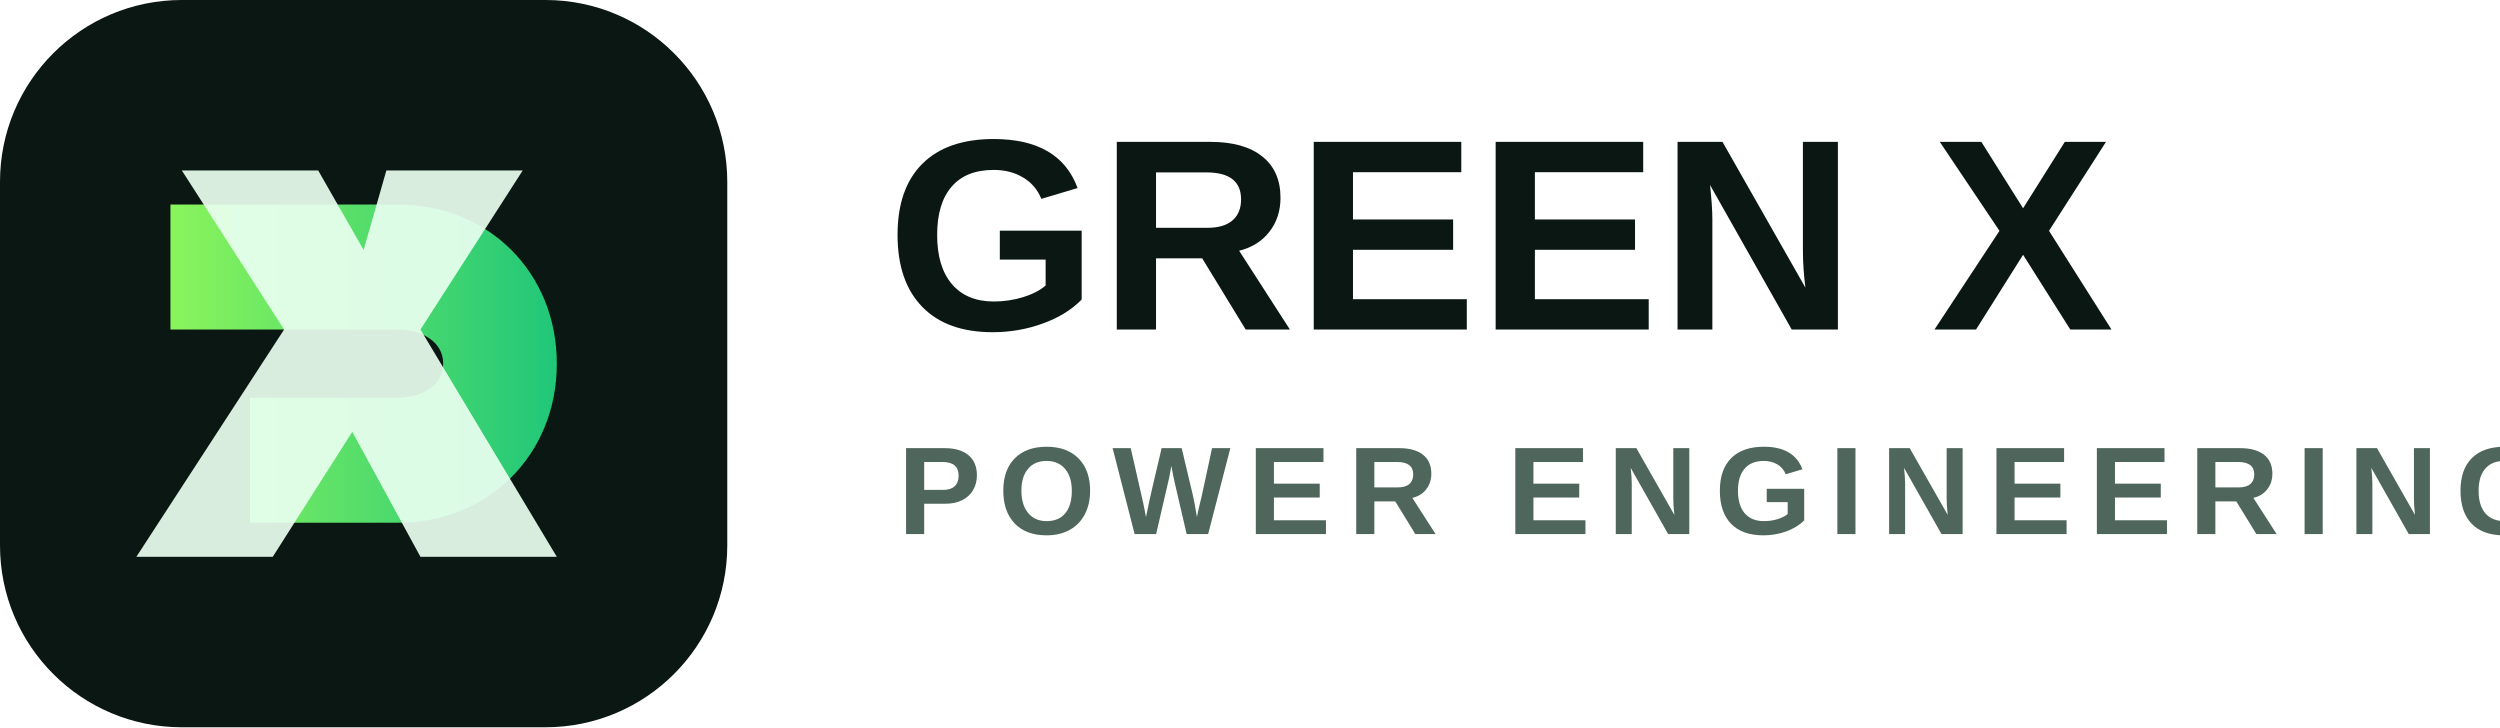
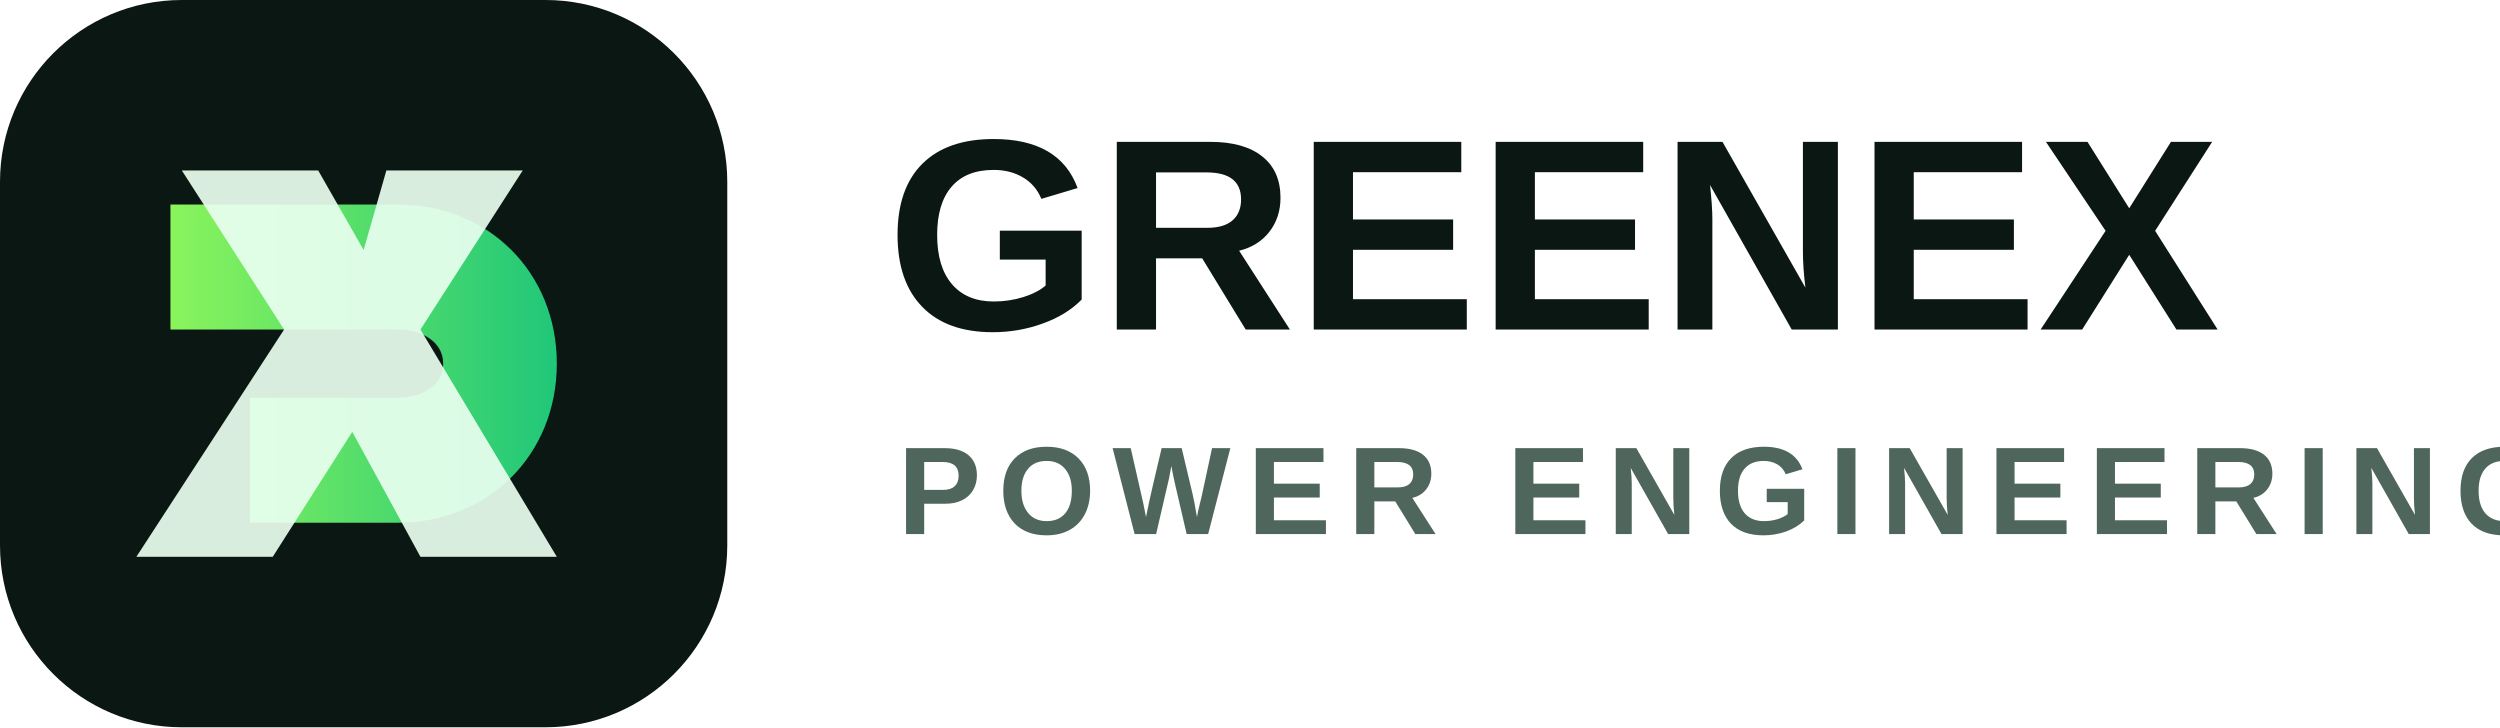
- <svg xmlns="http://www.w3.org/2000/svg" viewBox="0 0 220 64" role="img" aria-label="Green X Power Engineering">
+ <svg xmlns="http://www.w3.org/2000/svg" viewBox="0 0 220 64" role="img" aria-label="Greenex Power Engineering">
  <defs>
    <linearGradient id="g" x1="0" x2="1">
      <stop offset="0" stop-color="#8AF45C" />
      <stop offset="1" stop-color="#20C779" />
    </linearGradient>
  </defs>
  <rect width="64" height="64" rx="16" fill="#0B1713" />
  <path d="M15 18h20c8 0 14 6 14 14s-6 14-14 14H22V35h13c2 0 4-1 4-3s-2-3-4-3H15z" fill="url(#g)" />
  <path d="M34 15h12l-9 14 12 20H37l-6-11-7 11H12l13-20-9-14h12l4 7z" fill="#E9FFF0" opacity=".92" />
-   <text x="78" y="29" font-size="24" font-family="Arial,Helvetica,sans-serif" font-weight="800" fill="#0B1713">GREEN X</text>
+   <text x="78" y="29" font-size="24" font-family="Arial,Helvetica,sans-serif" font-weight="800" fill="#0B1713">GREENEX</text>
  <text x="79" y="47" font-size="11" font-family="Arial,Helvetica,sans-serif" font-weight="700" letter-spacing="1.5" fill="#4E665B">POWER ENGINEERING</text>
</svg>
